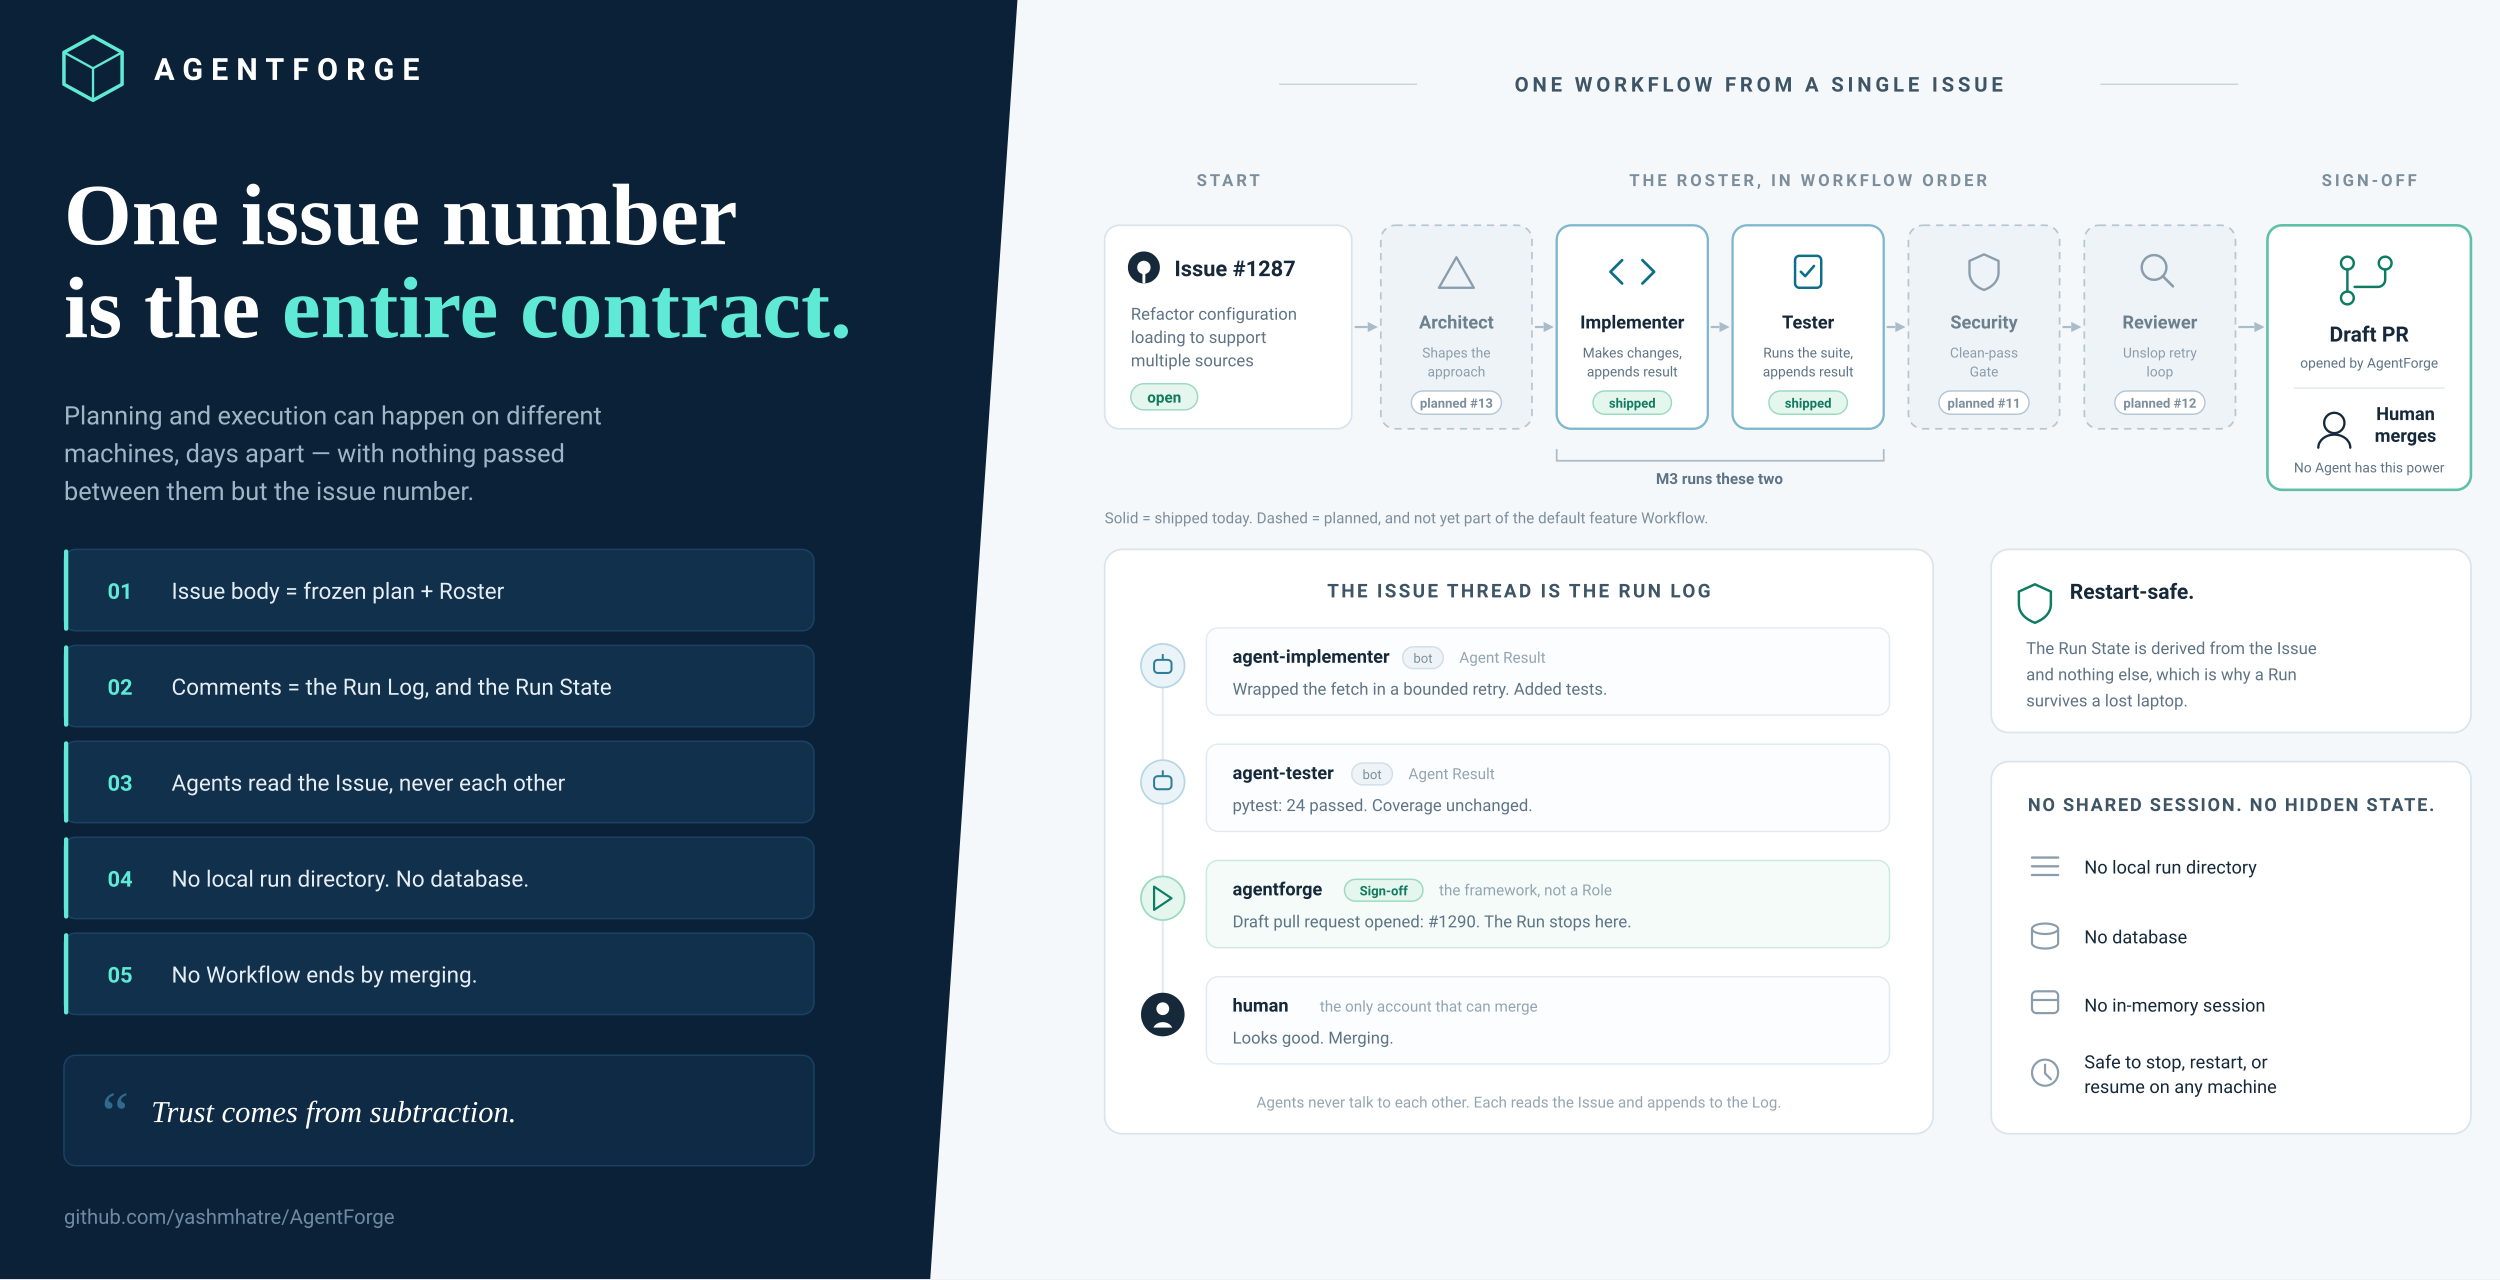
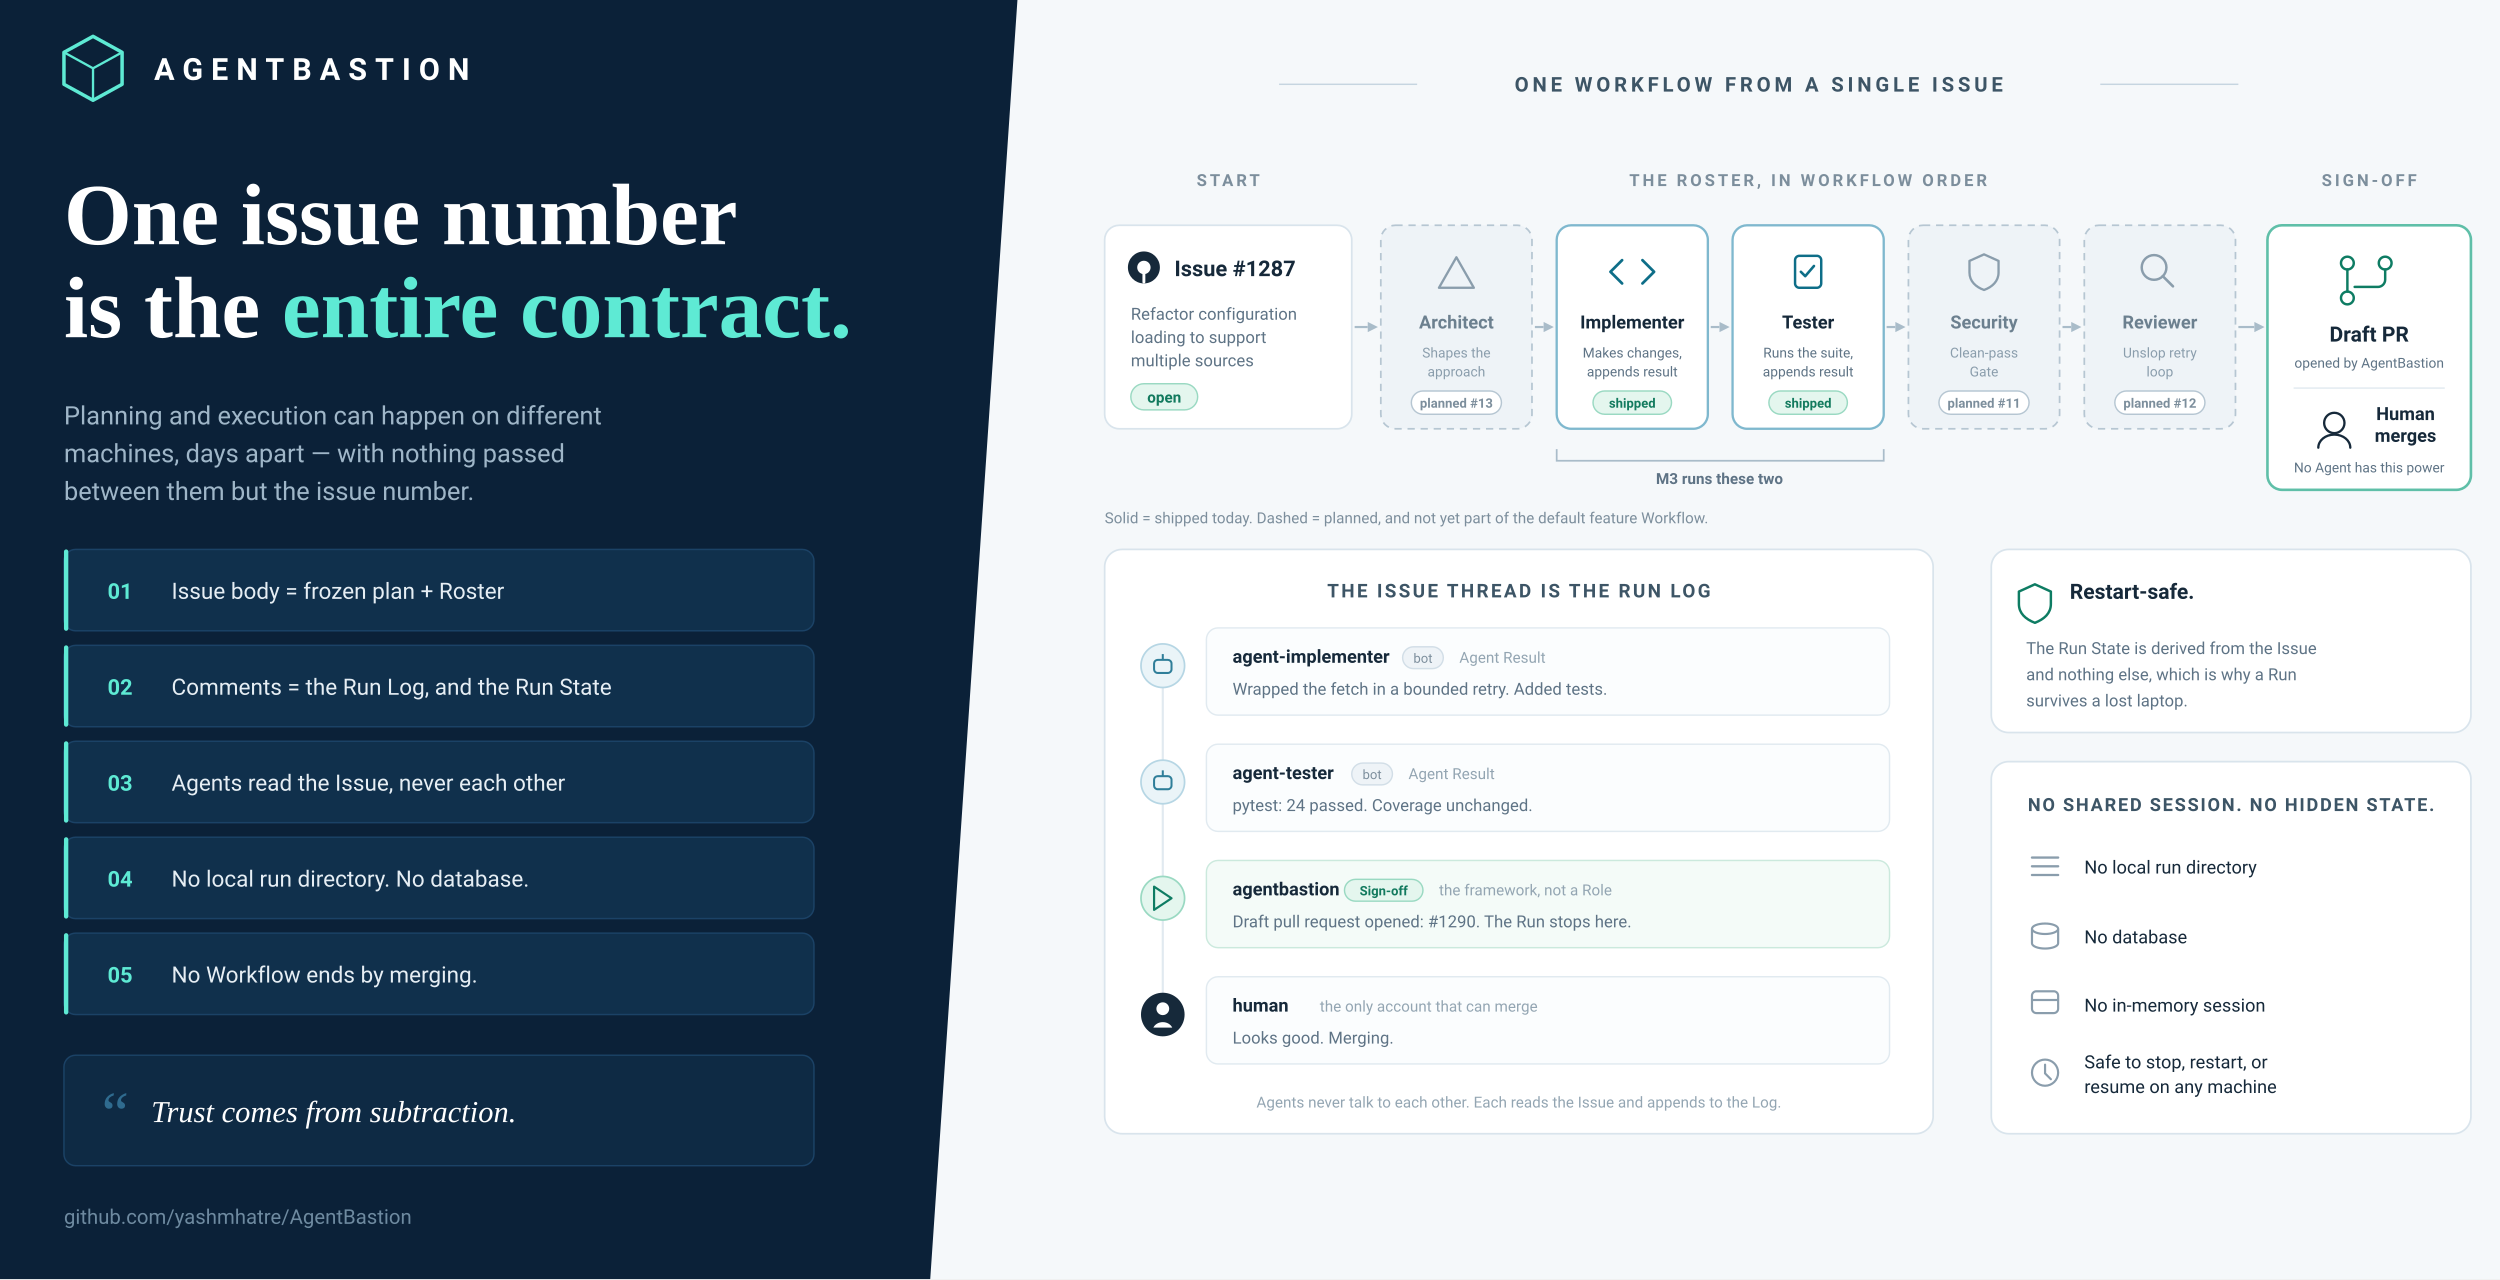
<svg xmlns="http://www.w3.org/2000/svg" viewBox="0 0 1720 880" width="1720" height="880" role="img" aria-label="An Issue carries the frozen plan and the Roster. Each Agent reads the Issue and appends its result to the same Issue as the Run Log. The Workflow ends at a draft pull request that only a human can merge.">
  <rect x="0" y="0" width="1720" height="880" fill="#F5F8FA" />
  <path d="M0,0 L700,0 L640,880 L0,880 Z" fill="#0B2138" />
  <g font-family="system-ui, -apple-system, Segoe UI, Roboto, Helvetica, Arial, sans-serif">
    <g>
      <path d="M44,36 L64,25 L84,36 L84,58 L64,69 L44,58 Z" fill="none" stroke="#5EEAD4" stroke-width="2.4" stroke-linejoin="round" />
      <path d="M44,36 L64,47 L84,36 M64,47 L64,69" fill="none" stroke="#5EEAD4" stroke-width="1.6" stroke-linejoin="round" />
-       <text x="106" y="55" font-size="21" font-weight="600" letter-spacing="5.5" fill="#FFFFFF">AGENTFORGE</text>
+       <text x="106" y="55" font-size="21" font-weight="600" letter-spacing="5.5" fill="#FFFFFF">AGENTBASTION</text>
      <text x="44" y="168" font-family="Georgia, Times New Roman, serif" font-size="60" font-weight="700" fill="#FFFFFF">One issue number</text>
      <text x="44" y="232" font-family="Georgia, Times New Roman, serif" font-size="60" font-weight="700" fill="#FFFFFF">is the <tspan fill="#5EEAD4">entire contract.</tspan>
      </text>
      <text x="44" y="292" font-size="17.5" fill="#9FB6C8">Planning and execution can happen on different</text>
      <text x="44" y="318" font-size="17.5" fill="#9FB6C8">machines, days apart — with nothing passed</text>
      <text x="44" y="344" font-size="17.5" fill="#9FB6C8">between them but the issue number.</text>
      <g>
        <rect x="44" y="378" width="516" height="56" rx="8" fill="#10304C" stroke="#1B4266" stroke-width="1" />
        <rect x="44" y="378" width="3" height="56" rx="1.5" fill="#5EEAD4" />
        <text x="74" y="412" font-size="15" font-weight="700" fill="#5EEAD4">01</text>
        <text x="118" y="412" font-size="15.5" fill="#E6EEF4">Issue body = frozen plan + Roster</text>
      </g>
      <g>
        <rect x="44" y="444" width="516" height="56" rx="8" fill="#10304C" stroke="#1B4266" stroke-width="1" />
        <rect x="44" y="444" width="3" height="56" rx="1.5" fill="#5EEAD4" />
        <text x="74" y="478" font-size="15" font-weight="700" fill="#5EEAD4">02</text>
        <text x="118" y="478" font-size="15.5" fill="#E6EEF4">Comments = the Run Log, and the Run State</text>
      </g>
      <g>
        <rect x="44" y="510" width="516" height="56" rx="8" fill="#10304C" stroke="#1B4266" stroke-width="1" />
        <rect x="44" y="510" width="3" height="56" rx="1.5" fill="#5EEAD4" />
        <text x="74" y="544" font-size="15" font-weight="700" fill="#5EEAD4">03</text>
        <text x="118" y="544" font-size="15.5" fill="#E6EEF4">Agents read the Issue, never each other</text>
      </g>
      <g>
        <rect x="44" y="576" width="516" height="56" rx="8" fill="#10304C" stroke="#1B4266" stroke-width="1" />
        <rect x="44" y="576" width="3" height="56" rx="1.5" fill="#5EEAD4" />
        <text x="74" y="610" font-size="15" font-weight="700" fill="#5EEAD4">04</text>
        <text x="118" y="610" font-size="15.5" fill="#E6EEF4">No local run directory. No database.</text>
      </g>
      <g>
        <rect x="44" y="642" width="516" height="56" rx="8" fill="#10304C" stroke="#1B4266" stroke-width="1" />
        <rect x="44" y="642" width="3" height="56" rx="1.5" fill="#5EEAD4" />
        <text x="74" y="676" font-size="15" font-weight="700" fill="#5EEAD4">05</text>
        <text x="118" y="676" font-size="15.5" fill="#E6EEF4">No Workflow ends by merging.</text>
      </g>
      <rect x="44" y="726" width="516" height="76" rx="8" fill="#0E2A44" stroke="#1B4266" stroke-width="1" />
      <text x="70" y="780" font-family="Georgia, Times New Roman, serif" font-size="42" fill="#2F6B8F">“</text>
      <text x="104" y="772" font-family="Georgia, Times New Roman, serif" font-size="21" font-style="italic" fill="#FFFFFF">Trust comes from subtraction.</text>
-       <text x="44" y="842" font-size="14" fill="#6E8AA0">github.com/yashmhatre/AgentForge</text>
+       <text x="44" y="842" font-size="14" fill="#6E8AA0">github.com/yashmhatre/AgentBastion</text>
    </g>
    <g>
      <line x1="880" y1="58" x2="975" y2="58" stroke="#C6D5E0" stroke-width="1" />
      <text x="1210" y="63" text-anchor="middle" font-size="14" font-weight="700" letter-spacing="2.6" fill="#3D5566">ONE WORKFLOW FROM A SINGLE ISSUE</text>
      <line x1="1445" y1="58" x2="1540" y2="58" stroke="#C6D5E0" stroke-width="1" />
      <text x="845" y="128" text-anchor="middle" font-size="11.5" font-weight="700" letter-spacing="2" fill="#7C8E9C">START</text>
      <text x="1244" y="128" text-anchor="middle" font-size="11.5" font-weight="700" letter-spacing="2" fill="#7C8E9C">THE ROSTER, IN WORKFLOW ORDER</text>
      <text x="1630" y="128" text-anchor="middle" font-size="11.5" font-weight="700" letter-spacing="2" fill="#7C8E9C">SIGN-OFF</text>
    </g>
    <g>
      <rect x="760" y="155" width="170" height="140" rx="10" fill="#FFFFFF" stroke="#D9E4EC" stroke-width="1.2" />
      <circle cx="787" cy="184" r="11" fill="#16293A" />
      <circle cx="787" cy="184" r="4.6" fill="#FFFFFF" />
      <path d="M787,188.6 v5.5" stroke="#FFFFFF" stroke-width="2" stroke-linecap="round" />
      <text x="808" y="190" font-size="15" font-weight="700" fill="#16293A">Issue #1287</text>
      <text x="778" y="220" font-size="11.5" fill="#5E7385">Refactor configuration</text>
      <text x="778" y="236" font-size="11.5" fill="#5E7385">loading to support</text>
      <text x="778" y="252" font-size="11.5" fill="#5E7385">multiple sources</text>
      <rect x="778" y="264" width="46" height="18" rx="9" fill="#E4F6EE" stroke="#9AD9C2" stroke-width="1" />
      <text x="801" y="277" text-anchor="middle" font-size="10.5" font-weight="600" fill="#127A5E">open</text>
    </g>
    <g>
      <rect x="950" y="155" width="104" height="140" rx="10" fill="#EEF3F7" stroke="#B6C6D2" stroke-width="1.2" stroke-dasharray="5 4" />
      <path d="M1002,177 l-12,21 h24 Z" fill="none" stroke="#8A9DAC" stroke-width="1.6" stroke-linejoin="round" />
      <text x="1002" y="226" text-anchor="middle" font-size="12.5" font-weight="700" fill="#6C808F">Architect</text>
      <text x="1002" y="246" text-anchor="middle" font-size="9.5" fill="#8A9DAC">Shapes the</text>
      <text x="1002" y="259" text-anchor="middle" font-size="9.5" fill="#8A9DAC">approach</text>
      <rect x="971" y="269" width="62" height="16" rx="8" fill="#FFFFFF" stroke="#B6C6D2" stroke-width="1" />
      <text x="1002" y="280.5" text-anchor="middle" font-size="9" font-weight="600" fill="#7C8E9C">planned #13</text>
    </g>
    <g>
      <rect x="1071" y="155" width="104" height="140" rx="10" fill="#FFFFFF" stroke="#7FB8CE" stroke-width="1.6" />
      <path d="M1116,179 l-8,8 l8,8 M1130,179 l8,8 l-8,8" fill="none" stroke="#0E6E88" stroke-width="1.9" stroke-linecap="round" stroke-linejoin="round" />
      <text x="1123" y="226" text-anchor="middle" font-size="12.5" font-weight="700" fill="#16293A">Implementer</text>
      <text x="1123" y="246" text-anchor="middle" font-size="9.5" fill="#5E7385">Makes changes,</text>
      <text x="1123" y="259" text-anchor="middle" font-size="9.5" fill="#5E7385">appends result</text>
      <rect x="1096" y="269" width="54" height="16" rx="8" fill="#E4F6EE" stroke="#9AD9C2" stroke-width="1" />
      <text x="1123" y="280.5" text-anchor="middle" font-size="9" font-weight="600" fill="#127A5E">shipped</text>
    </g>
    <g>
      <rect x="1192" y="155" width="104" height="140" rx="10" fill="#FFFFFF" stroke="#7FB8CE" stroke-width="1.6" />
      <rect x="1235" y="176" width="18" height="22" rx="3" fill="none" stroke="#0E6E88" stroke-width="1.7" />
      <path d="M1239,187 l3,3 l6,-7" fill="none" stroke="#0E6E88" stroke-width="1.8" stroke-linecap="round" stroke-linejoin="round" />
      <text x="1244" y="226" text-anchor="middle" font-size="12.5" font-weight="700" fill="#16293A">Tester</text>
      <text x="1244" y="246" text-anchor="middle" font-size="9.5" fill="#5E7385">Runs the suite,</text>
      <text x="1244" y="259" text-anchor="middle" font-size="9.5" fill="#5E7385">appends result</text>
      <rect x="1217" y="269" width="54" height="16" rx="8" fill="#E4F6EE" stroke="#9AD9C2" stroke-width="1" />
      <text x="1244" y="280.5" text-anchor="middle" font-size="9" font-weight="600" fill="#127A5E">shipped</text>
    </g>
    <g>
      <rect x="1313" y="155" width="104" height="140" rx="10" fill="#EEF3F7" stroke="#B6C6D2" stroke-width="1.2" stroke-dasharray="5 4" />
      <path d="M1365,175 l10,4.5 v8 c0,6 -4.4,10 -10,12 c-5.6,-2 -10,-6 -10,-12 v-8 Z" fill="none" stroke="#8A9DAC" stroke-width="1.6" stroke-linejoin="round" />
      <text x="1365" y="226" text-anchor="middle" font-size="12.5" font-weight="700" fill="#6C808F">Security</text>
      <text x="1365" y="246" text-anchor="middle" font-size="9.5" fill="#8A9DAC">Clean-pass</text>
      <text x="1365" y="259" text-anchor="middle" font-size="9.5" fill="#8A9DAC">Gate</text>
      <rect x="1334" y="269" width="62" height="16" rx="8" fill="#FFFFFF" stroke="#B6C6D2" stroke-width="1" />
      <text x="1365" y="280.5" text-anchor="middle" font-size="9" font-weight="600" fill="#7C8E9C">planned #11</text>
    </g>
    <g>
      <rect x="1434" y="155" width="104" height="140" rx="10" fill="#EEF3F7" stroke="#B6C6D2" stroke-width="1.2" stroke-dasharray="5 4" />
      <circle cx="1482" cy="184" r="8.5" fill="none" stroke="#8A9DAC" stroke-width="1.7" />
      <line x1="1488" y1="190" x2="1495" y2="197" stroke="#8A9DAC" stroke-width="1.8" stroke-linecap="round" />
      <text x="1486" y="226" text-anchor="middle" font-size="12.5" font-weight="700" fill="#6C808F">Reviewer</text>
      <text x="1486" y="246" text-anchor="middle" font-size="9.5" fill="#8A9DAC">Unslop retry</text>
      <text x="1486" y="259" text-anchor="middle" font-size="9.5" fill="#8A9DAC">loop</text>
      <rect x="1455" y="269" width="62" height="16" rx="8" fill="#FFFFFF" stroke="#B6C6D2" stroke-width="1" />
      <text x="1486" y="280.5" text-anchor="middle" font-size="9" font-weight="600" fill="#7C8E9C">planned #12</text>
    </g>
    <g stroke="#A9BCC9" stroke-width="1.5" fill="#A9BCC9">
      <line x1="932" y1="225" x2="941" y2="225" />
      <polygon points="948,225 941,221.5 941,228.5" stroke="none" />
      <line x1="1056" y1="225" x2="1062" y2="225" />
      <polygon points="1069,225 1062,221.5 1062,228.5" stroke="none" />
      <line x1="1177" y1="225" x2="1183" y2="225" />
      <polygon points="1190,225 1183,221.5 1183,228.5" stroke="none" />
      <line x1="1298" y1="225" x2="1304" y2="225" />
      <polygon points="1311,225 1304,221.5 1304,228.5" stroke="none" />
      <line x1="1419" y1="225" x2="1425" y2="225" />
      <polygon points="1432,225 1425,221.5 1425,228.5" stroke="none" />
      <line x1="1540" y1="225" x2="1551" y2="225" />
      <polygon points="1558,225 1551,221.5 1551,228.5" stroke="none" />
    </g>
    <g>
      <rect x="1560" y="155" width="140" height="182" rx="10" fill="#FFFFFF" stroke="#5FBFA8" stroke-width="1.8" />
      <circle cx="1615" cy="181" r="4.4" fill="none" stroke="#0E7C63" stroke-width="1.7" />
      <circle cx="1615" cy="205" r="4.4" fill="none" stroke="#0E7C63" stroke-width="1.7" />
      <circle cx="1641" cy="181" r="4.4" fill="none" stroke="#0E7C63" stroke-width="1.7" />
      <path d="M1615,185.4 v15.2 M1641,185.4 v7 a5,5 0 0 1 -5,5 h-16" fill="none" stroke="#0E7C63" stroke-width="1.7" stroke-linecap="round" />
      <text x="1630" y="235" text-anchor="middle" font-size="14.5" font-weight="700" fill="#16293A">Draft PR</text>
-       <text x="1630" y="253" text-anchor="middle" font-size="9.5" fill="#5E7385">opened by AgentForge</text>
+       <text x="1630" y="253" text-anchor="middle" font-size="9.5" fill="#5E7385">opened by AgentBastion</text>
      <line x1="1578" y1="267" x2="1682" y2="267" stroke="#E1EAF0" stroke-width="1" />
      <circle cx="1606" cy="291" r="7" fill="none" stroke="#16293A" stroke-width="1.6" />
      <path d="M1595,308 a11,9 0 0 1 22,0" fill="none" stroke="#16293A" stroke-width="1.6" stroke-linecap="round" />
      <text x="1655" y="289" text-anchor="middle" font-size="12.5" font-weight="700" fill="#16293A">Human</text>
      <text x="1655" y="304" text-anchor="middle" font-size="12.5" font-weight="700" fill="#16293A">merges</text>
      <text x="1630" y="325" text-anchor="middle" font-size="9.5" fill="#5E7385">No Agent has this power</text>
    </g>
    <g>
      <path d="M1071,309 v8 h225 v-8" fill="none" stroke="#A9BCC9" stroke-width="1.2" />
      <text x="1183" y="333" text-anchor="middle" font-size="10.5" font-weight="600" fill="#5E7385">M3 runs these two</text>
      <text x="760" y="360" font-size="10.5" fill="#7C8E9C">Solid = shipped today.  Dashed = planned, and not yet part of the default feature Workflow.</text>
    </g>
    <g>
      <rect x="760" y="378" width="570" height="402" rx="12" fill="#FFFFFF" stroke="#D9E4EC" stroke-width="1.2" />
      <text x="1045" y="411" text-anchor="middle" font-size="13" font-weight="700" letter-spacing="1.6" fill="#3D5566">THE ISSUE THREAD IS THE RUN LOG</text>
      <line x1="800" y1="450" x2="800" y2="700" stroke="#E1EAF0" stroke-width="1.5" />
      <g>
        <circle cx="800" cy="458" r="15" fill="#EAF4F8" stroke="#B6D6E4" stroke-width="1.2" />
        <rect x="794" y="454" width="12" height="9" rx="2.5" fill="none" stroke="#2F7E99" stroke-width="1.4" />
        <line x1="800" y1="454" x2="800" y2="450" stroke="#2F7E99" stroke-width="1.4" />
        <rect x="830" y="432" width="470" height="60" rx="8" fill="#FBFDFE" stroke="#E1EAF0" stroke-width="1" />
        <text x="848" y="456" font-size="12.5" font-weight="700" fill="#16293A">agent-implementer</text>
        <rect x="965" y="445" width="28" height="15" rx="7.5" fill="#EEF3F7" stroke="#D2DEE7" stroke-width="1" />
        <text x="979" y="456" text-anchor="middle" font-size="9" fill="#7C8E9C">bot</text>
        <text x="1004" y="456" font-size="10.5" fill="#93A5B2">Agent Result</text>
        <text x="848" y="478" font-size="11.5" fill="#5E7385">Wrapped the fetch in a bounded retry. Added tests.</text>
      </g>
      <g>
        <circle cx="800" cy="538" r="15" fill="#EAF4F8" stroke="#B6D6E4" stroke-width="1.2" />
        <rect x="794" y="534" width="12" height="9" rx="2.5" fill="none" stroke="#2F7E99" stroke-width="1.4" />
        <line x1="800" y1="534" x2="800" y2="530" stroke="#2F7E99" stroke-width="1.4" />
        <rect x="830" y="512" width="470" height="60" rx="8" fill="#FBFDFE" stroke="#E1EAF0" stroke-width="1" />
        <text x="848" y="536" font-size="12.5" font-weight="700" fill="#16293A">agent-tester</text>
        <rect x="930" y="525" width="28" height="15" rx="7.5" fill="#EEF3F7" stroke="#D2DEE7" stroke-width="1" />
        <text x="944" y="536" text-anchor="middle" font-size="9" fill="#7C8E9C">bot</text>
        <text x="969" y="536" font-size="10.5" fill="#93A5B2">Agent Result</text>
        <text x="848" y="558" font-size="11.5" fill="#5E7385">pytest: 24 passed. Coverage unchanged.</text>
      </g>
      <g>
        <circle cx="800" cy="618" r="15" fill="#E4F6EE" stroke="#9AD9C2" stroke-width="1.2" />
        <path d="M794,610 l12,8 l-12,8 Z" fill="none" stroke="#0E7C63" stroke-width="1.5" stroke-linejoin="round" />
        <rect x="830" y="592" width="470" height="60" rx="8" fill="#F4FBF8" stroke="#CBE9DD" stroke-width="1" />
-         <text x="848" y="616" font-size="12.5" font-weight="700" fill="#16293A">agentforge</text>
+         <text x="848" y="616" font-size="12.5" font-weight="700" fill="#16293A">agentbastion</text>
        <rect x="925" y="605" width="54" height="15" rx="7.5" fill="#E4F6EE" stroke="#9AD9C2" stroke-width="1" />
        <text x="952" y="616" text-anchor="middle" font-size="9" font-weight="600" fill="#127A5E">Sign-off</text>
        <text x="990" y="616" font-size="10.5" fill="#93A5B2">the framework, not a Role</text>
        <text x="848" y="638" font-size="11.5" fill="#5E7385">Draft pull request opened: #1290. The Run stops here.</text>
      </g>
      <g>
        <circle cx="800" cy="698" r="15" fill="#16293A" />
        <circle cx="800" cy="694" r="4.4" fill="#FFFFFF" />
        <path d="M793.5,707 a7,6 0 0 1 13,0 Z" fill="#FFFFFF" />
        <rect x="830" y="672" width="470" height="60" rx="8" fill="#FBFDFE" stroke="#E1EAF0" stroke-width="1" />
        <text x="848" y="696" font-size="12.5" font-weight="700" fill="#16293A">human</text>
        <text x="908" y="696" font-size="10.5" fill="#93A5B2">the only account that can merge</text>
        <text x="848" y="718" font-size="11.5" fill="#5E7385">Looks good. Merging.</text>
      </g>
      <text x="1045" y="762" text-anchor="middle" font-size="10.5" fill="#93A5B2">Agents never talk to each other. Each reads the Issue and appends to the Log.</text>
    </g>
    <g>
      <rect x="1370" y="378" width="330" height="126" rx="12" fill="#FFFFFF" stroke="#D9E4EC" stroke-width="1.2" />
      <path d="M1400,402 l11,5 v8.5 c0,6.5 -4.6,10.5 -11,13 c-6.4,-2.5 -11,-6.5 -11,-13 v-8.5 Z" fill="none" stroke="#0E7C63" stroke-width="1.7" stroke-linejoin="round" />
      <text x="1424" y="412" font-size="14.5" font-weight="700" fill="#16293A">Restart-safe.</text>
      <text x="1394" y="450" font-size="11.5" fill="#5E7385">The Run State is derived from the Issue</text>
      <text x="1394" y="468" font-size="11.5" fill="#5E7385">and nothing else, which is why a Run</text>
      <text x="1394" y="486" font-size="11.5" fill="#5E7385">survives a lost laptop.</text>
      <rect x="1370" y="524" width="330" height="256" rx="12" fill="#FFFFFF" stroke="#D9E4EC" stroke-width="1.2" />
      <text x="1535" y="558" text-anchor="middle" font-size="12.5" font-weight="700" letter-spacing="1.2" fill="#3D5566">NO SHARED SESSION. NO HIDDEN STATE.</text>
      <path d="M1398,590 h18 M1398,596 h18 M1398,602 h18" stroke="#8A9DAC" stroke-width="1.6" stroke-linecap="round" />
      <text x="1434" y="601" font-size="12.5" fill="#16293A">No local run directory</text>
      <ellipse cx="1407" cy="639" rx="9" ry="3.6" fill="none" stroke="#8A9DAC" stroke-width="1.5" />
      <path d="M1398,639 v10 a9,3.6 0 0 0 18,0 v-10" fill="none" stroke="#8A9DAC" stroke-width="1.5" />
      <text x="1434" y="649" font-size="12.5" fill="#16293A">No database</text>
      <rect x="1398" y="682" width="18" height="15" rx="3" fill="none" stroke="#8A9DAC" stroke-width="1.5" />
      <line x1="1398" y1="688" x2="1416" y2="688" stroke="#8A9DAC" stroke-width="1.5" />
      <text x="1434" y="696" font-size="12.5" fill="#16293A">No in-memory session</text>
      <circle cx="1407" cy="738" r="9" fill="none" stroke="#8A9DAC" stroke-width="1.5" />
      <path d="M1407,732.5 v6 l4,4" fill="none" stroke="#8A9DAC" stroke-width="1.5" stroke-linecap="round" />
      <text x="1434" y="735" font-size="12.5" fill="#16293A">Safe to stop, restart, or</text>
      <text x="1434" y="752" font-size="12.5" fill="#16293A">resume on any machine</text>
    </g>
  </g>
</svg>
